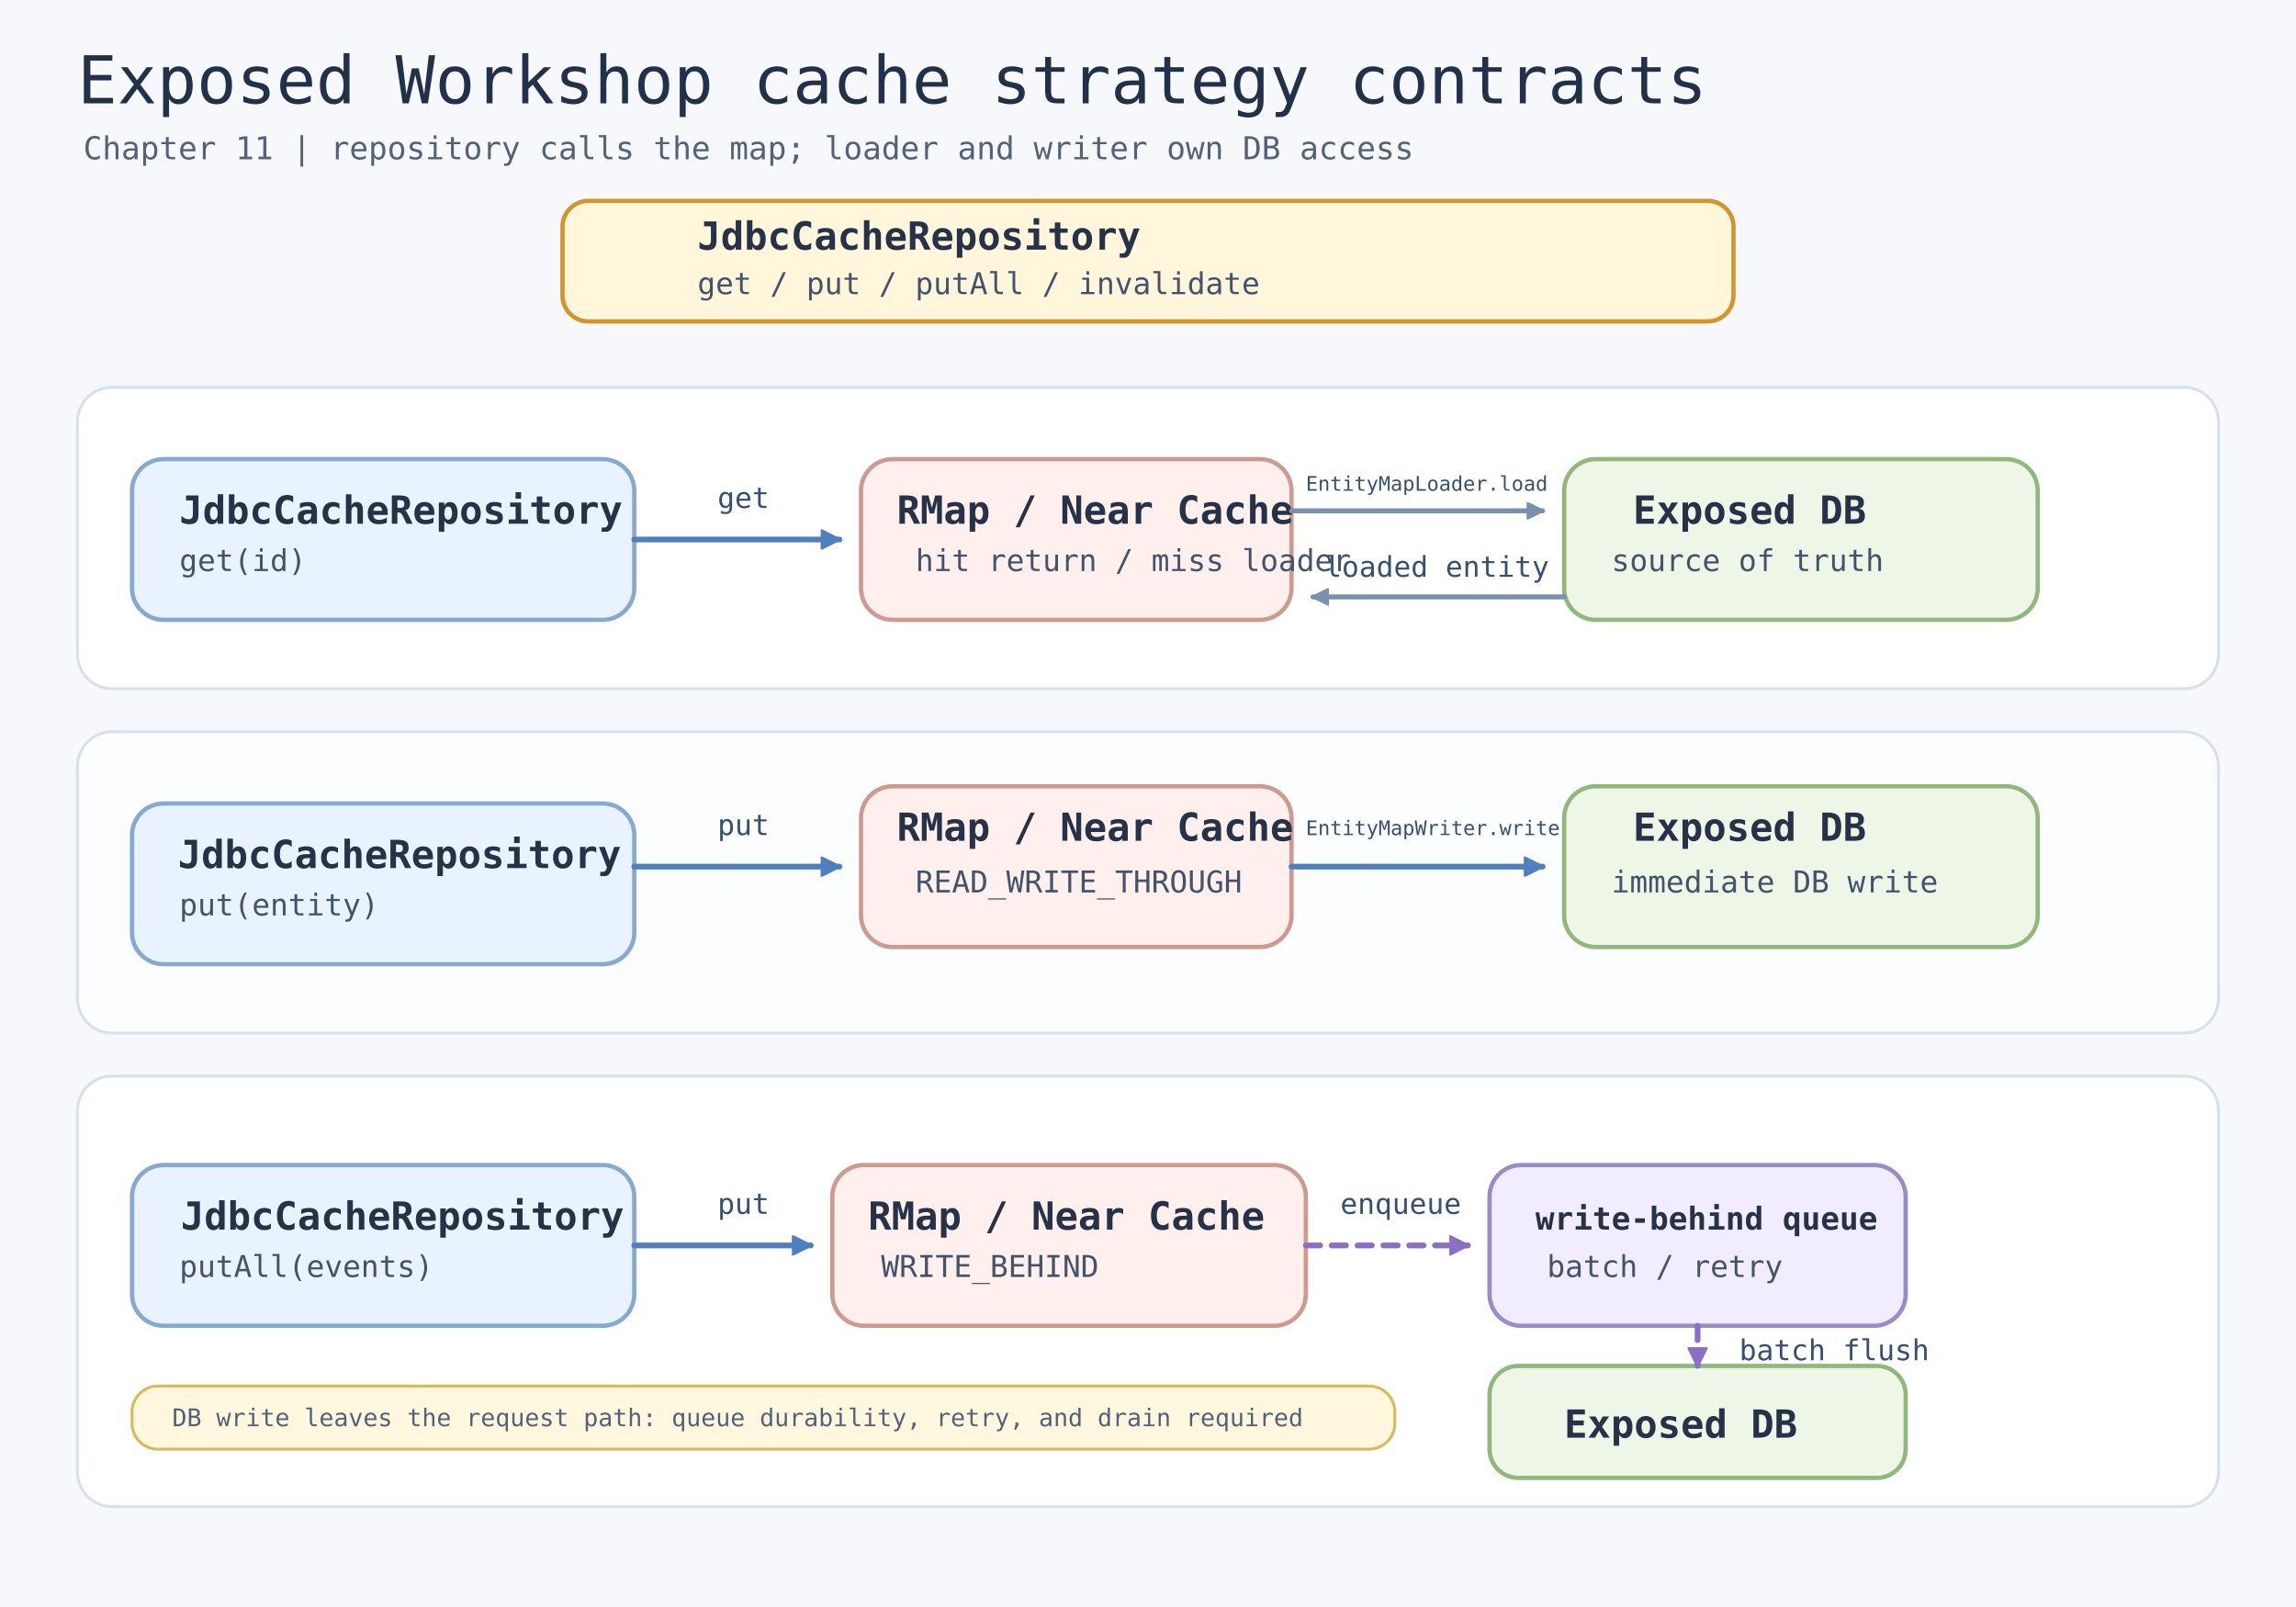
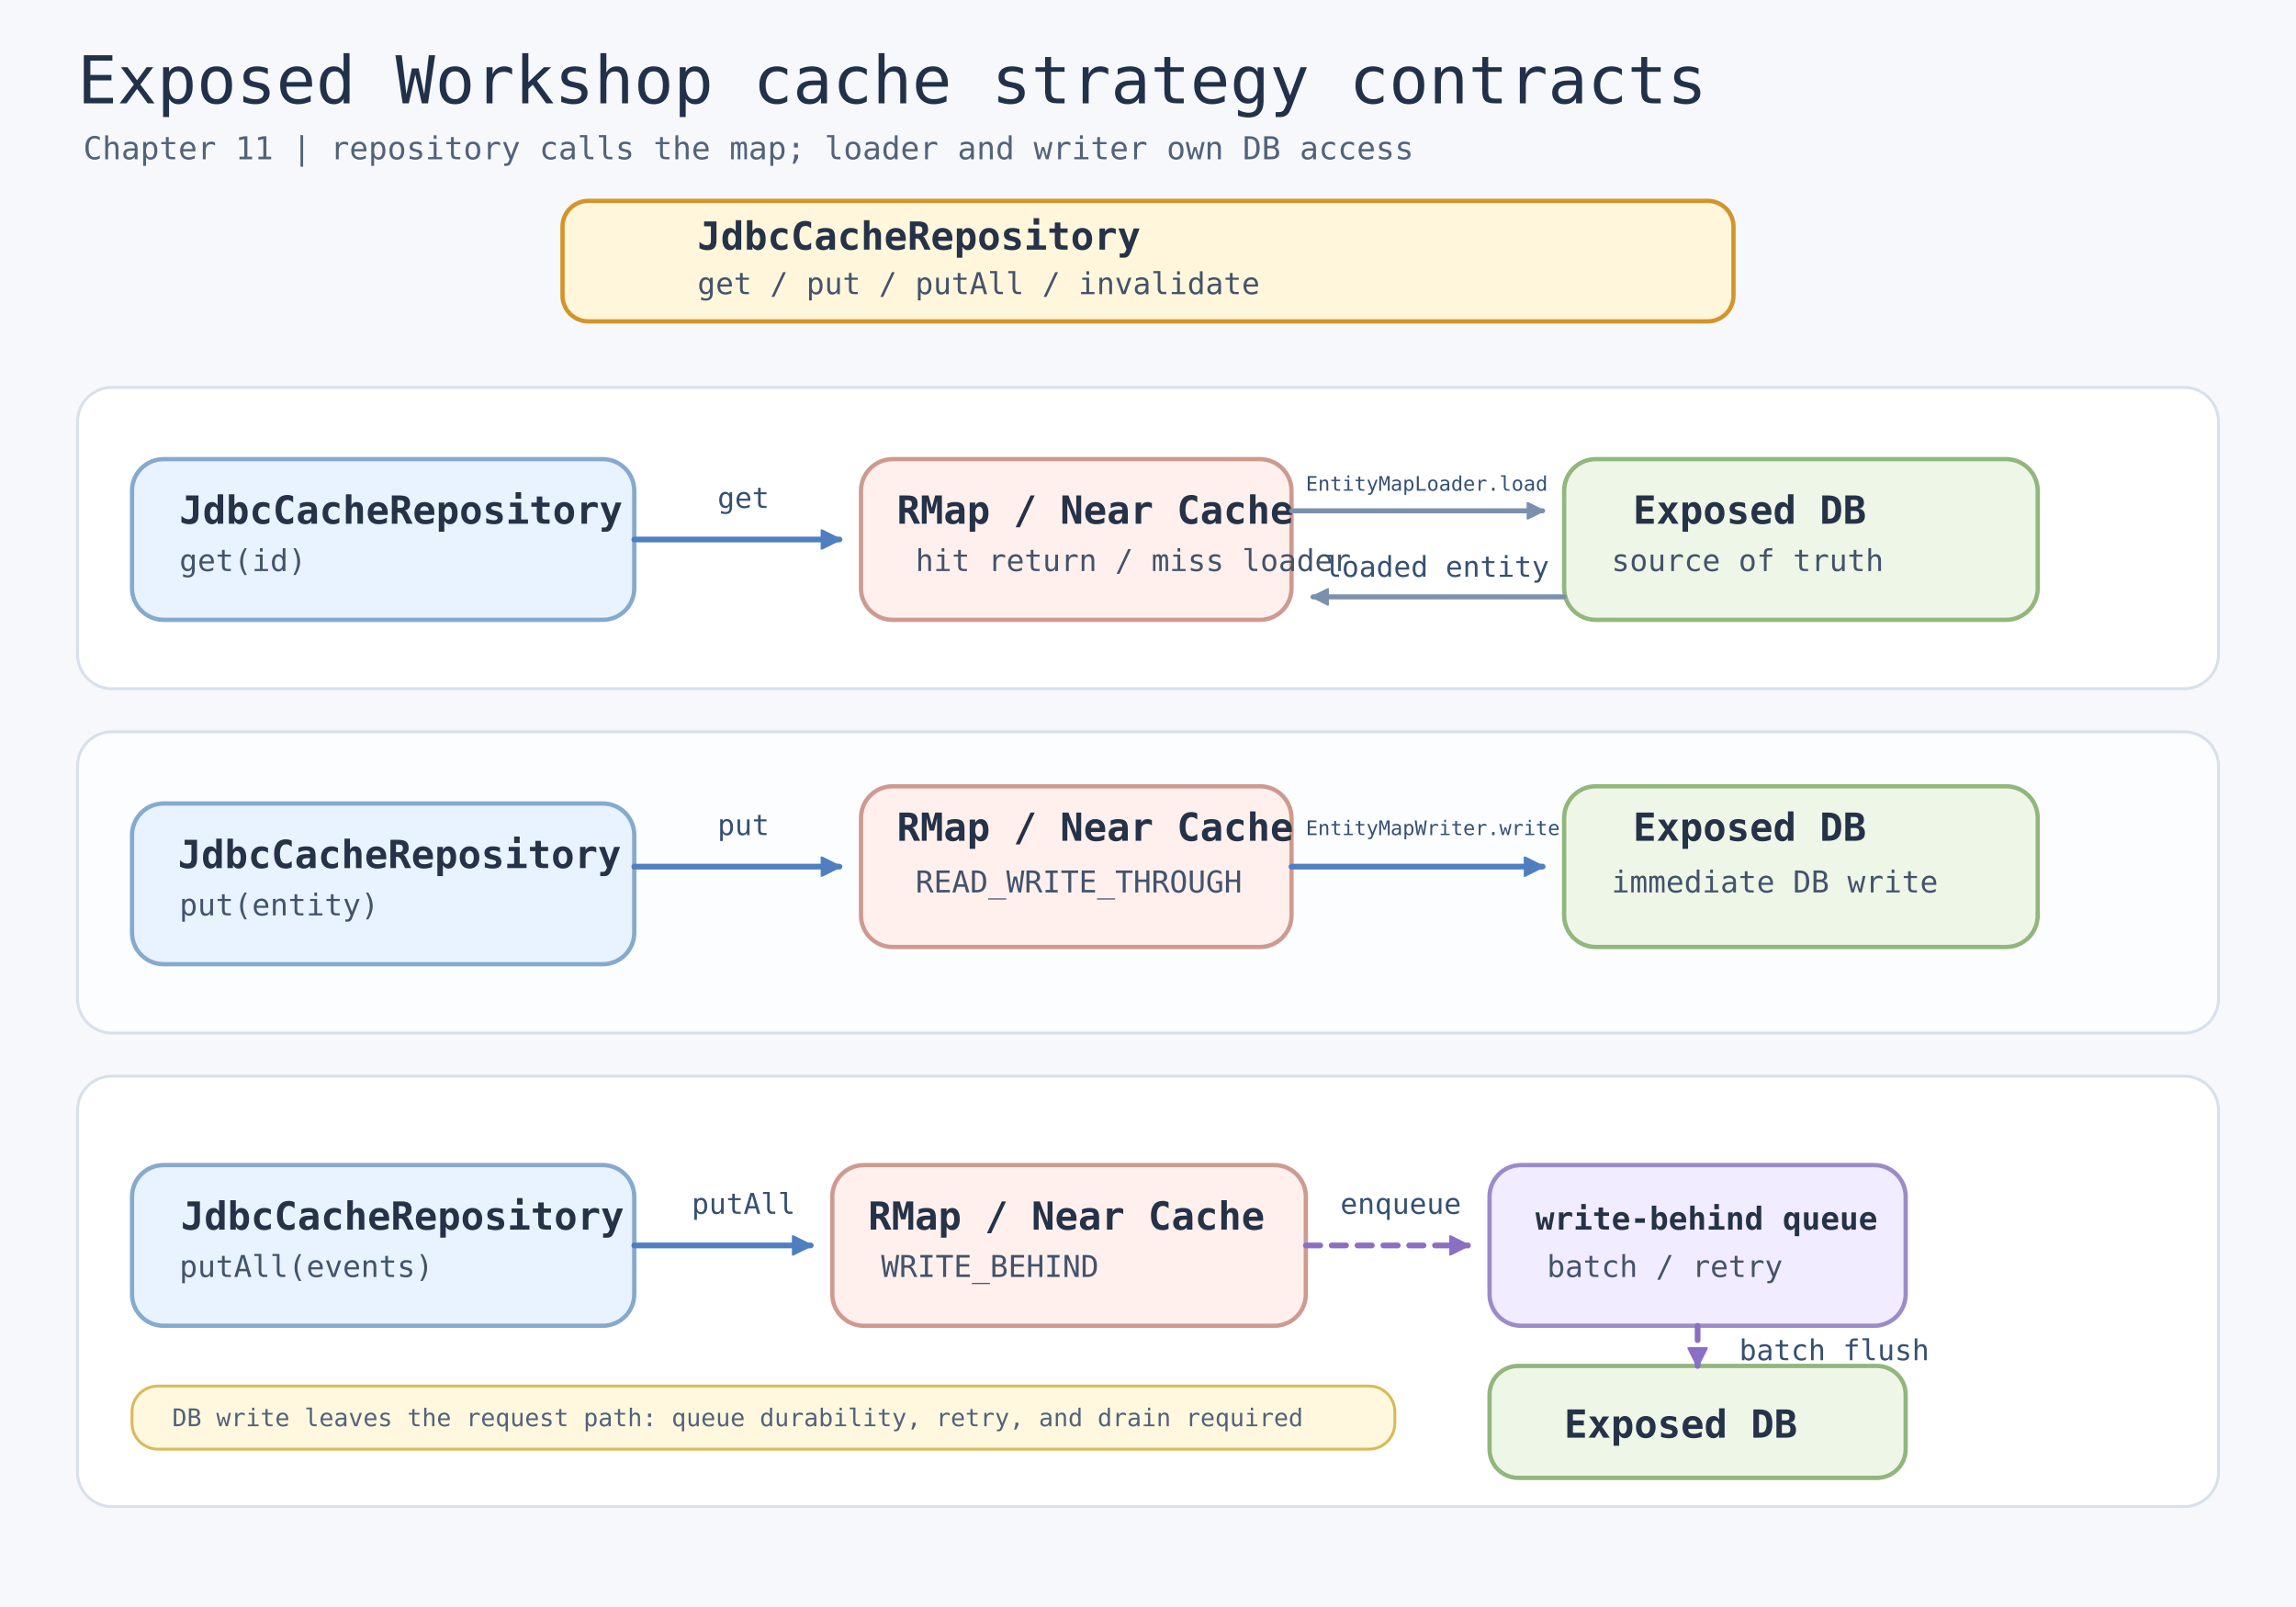
<svg xmlns="http://www.w3.org/2000/svg" width="1600" height="1120" viewBox="0 0 1600 1120" role="img" aria-labelledby="title desc">
  <defs>
    <style>
      .bg { fill: #f6f8fb; }
      .title { font-family: "Architects Daughter", "Comic Mono", ui-monospace, monospace; font-size: 46px; fill: #22314a; }
      .subtitle { font-family: "Comic Mono", ui-monospace, monospace; font-size: 22px; fill: #52627a; }
      .card-title { font-family: "Comic Mono", ui-monospace, monospace; font-size: 27px; font-weight: 700; fill: #253247; }
      .card-title-small { font-family: "Comic Mono", ui-monospace, monospace; font-size: 22px; font-weight: 700; fill: #253247; }
      .card-text { font-family: "Comic Mono", ui-monospace, monospace; font-size: 21px; fill: #43536b; }
      .label { font-family: "Comic Mono", ui-monospace, monospace; font-size: 20px; fill: #365074; }
      .label-small { font-family: "Comic Mono", ui-monospace, monospace; font-size: 14px; fill: #365074; }
      .tag { font-family: "Comic Mono", ui-monospace, monospace; font-size: 18px; fill: #5d6b80; }
      .note { font-family: "Comic Mono", ui-monospace, monospace; font-size: 19px; fill: #52627a; }
      .note-small { font-family: "Comic Mono", ui-monospace, monospace; font-size: 17px; fill: #52627a; }
      .api { fill: #fff6dc; stroke: #d4942a; stroke-width: 3; }
      .service { fill: #e8f3ff; stroke: #86a9cf; stroke-width: 3; }
      .db { fill: #eef6e8; stroke: #91b77c; stroke-width: 3; }
      .redis { fill: #fff0ed; stroke: #ce9a8f; stroke-width: 3; }
      .worker { fill: #f1ecff; stroke: #9b8bc9; stroke-width: 3; }
      .row { fill: #ffffff; stroke: #d7e0eb; stroke-width: 2; }
      .row-alt { fill: #fbfdff; stroke: #d7e0eb; stroke-width: 2; }
      .arrow { fill: none; stroke: #4f7fc1; stroke-width: 4; stroke-linecap: round; stroke-linejoin: round; marker-end: url(#arrow-blue); }
      .arrow-muted { fill: none; stroke: #7b90ad; stroke-width: 3.5; stroke-linecap: round; stroke-linejoin: round; marker-end: url(#arrow-muted); }
      .arrow-async { fill: none; stroke: #8a6fc4; stroke-width: 4; stroke-linecap: round; stroke-linejoin: round; stroke-dasharray: 10 8; marker-end: url(#arrow-purple); }
    </style>
    <marker id="arrow-blue" markerWidth="14" markerHeight="14" refX="13" refY="7" orient="auto" markerUnits="userSpaceOnUse">
      <path d="M 0 0 L 14 7 L 0 14 Z" fill="#4f7fc1" stroke="#4f7fc1" stroke-dasharray="none" style="stroke-dasharray:none" />
    </marker>
    <marker id="arrow-muted" markerWidth="12" markerHeight="12" refX="11" refY="6" orient="auto" markerUnits="userSpaceOnUse">
      <path d="M 0 0 L 12 6 L 0 12 Z" fill="#7b90ad" stroke="#7b90ad" stroke-dasharray="none" style="stroke-dasharray:none" />
    </marker>
    <marker id="arrow-purple" markerWidth="14" markerHeight="14" refX="13" refY="7" orient="auto" markerUnits="userSpaceOnUse">
      <path d="M 0 0 L 14 7 L 0 14 Z" fill="#8a6fc4" stroke="#8a6fc4" stroke-dasharray="none" style="stroke-dasharray:none" />
    </marker>
  </defs>
  <rect class="bg" x="0" y="0" width="1600" height="1120" />
  <text class="title" x="54" y="72">Exposed Workshop cache strategy contracts</text>
  <text class="subtitle" x="58" y="111">Chapter 11 | repository calls the map; loader and writer own DB access</text>
  <rect class="api" x="392" y="140" width="816" height="84" rx="18" />
  <text class="card-title" x="486" y="174">JdbcCacheRepository</text>
  <text class="card-text" x="486" y="205">get / put / putAll / invalidate</text>
  <rect class="row" x="54" y="270" width="1492" height="210" rx="24" />
  <rect class="service" x="92" y="320" width="350" height="112" rx="22" />
  <text class="card-title" x="125" y="365">JdbcCacheRepository</text>
  <text class="card-text" x="125" y="398">get(id)</text>
  <rect class="redis" x="600" y="320" width="300" height="112" rx="22" />
  <text class="card-title" x="625" y="365">RMap / Near Cache</text>
  <text class="card-text" x="638" y="398">hit return / miss loader</text>
  <rect class="db" x="1090" y="320" width="330" height="112" rx="22" />
  <text class="card-title" x="1138" y="365">Exposed DB</text>
  <text class="card-text" x="1123" y="398">source of truth</text>
  <path class="arrow" d="M 442 376 H 585" />
  <text class="label" x="500" y="354">get</text>
  <path class="arrow-muted" d="M 900 356 H 1075" />
  <text class="label-small" x="910" y="342">EntityMapLoader.load</text>
  <path class="arrow-muted" d="M 1090 416 H 915" />
  <text class="label" x="923" y="402">loaded entity</text>
  <rect class="row-alt" x="54" y="510" width="1492" height="210" rx="24" />
  <rect class="service" x="92" y="560" width="350" height="112" rx="22" />
  <text class="card-title" x="124" y="605">JdbcCacheRepository</text>
  <text class="card-text" x="125" y="638">put(entity)</text>
  <rect class="redis" x="600" y="548" width="300" height="112" rx="22" />
  <text class="card-title" x="625" y="586">RMap / Near Cache</text>
  <text class="card-text" x="638" y="622">READ_WRITE_THROUGH</text>
  <rect class="db" x="1090" y="548" width="330" height="112" rx="22" />
  <text class="card-title" x="1138" y="586">Exposed DB</text>
  <text class="card-text" x="1123" y="622">immediate DB write</text>
  <path class="arrow" d="M 442 604 H 585" />
  <text class="label" x="500" y="582">put</text>
  <path class="arrow" d="M 900 604 H 1075" />
  <text class="label-small" x="910" y="582">EntityMapWriter.write</text>
  <rect class="row" x="54" y="750" width="1492" height="300" rx="24" />
  <rect class="service" x="92" y="812" width="350" height="112" rx="22" />
  <text class="card-title" x="126" y="857">JdbcCacheRepository</text>
  <text class="card-text" x="125" y="890">putAll(events)</text>
  <rect class="redis" x="580" y="812" width="330" height="112" rx="22" />
  <text class="card-title" x="605" y="857">RMap / Near Cache</text>
  <text class="card-text" x="614" y="890">WRITE_BEHIND</text>
  <rect class="worker" x="1038" y="812" width="290" height="112" rx="22" />
  <text class="card-title-small" x="1070" y="857">write-behind queue</text>
  <text class="card-text" x="1078" y="890">batch / retry</text>
  <rect class="db" x="1038" y="952" width="290" height="78" rx="20" />
  <text class="card-title" x="1090" y="1002">Exposed DB</text>
  <path class="arrow" d="M 442 868 H 565" />
-   <text class="label" x="500" y="846">put</text>
+   <text class="label" x="482" y="846">putAll</text>
  <path class="arrow-async" d="M 910 868 H 1023" />
  <text class="label" x="934" y="846">enqueue</text>
  <path class="arrow-async" d="M 1183 924 V 952" />
  <text class="label" x="1212" y="948">batch flush</text>
  <rect x="92" y="966" width="880" height="44" rx="18" fill="#fff8df" stroke="#d9ba58" stroke-width="2" />
  <text class="note-small" x="120" y="994">DB write leaves the request path: queue durability, retry, and drain required</text>
</svg>
